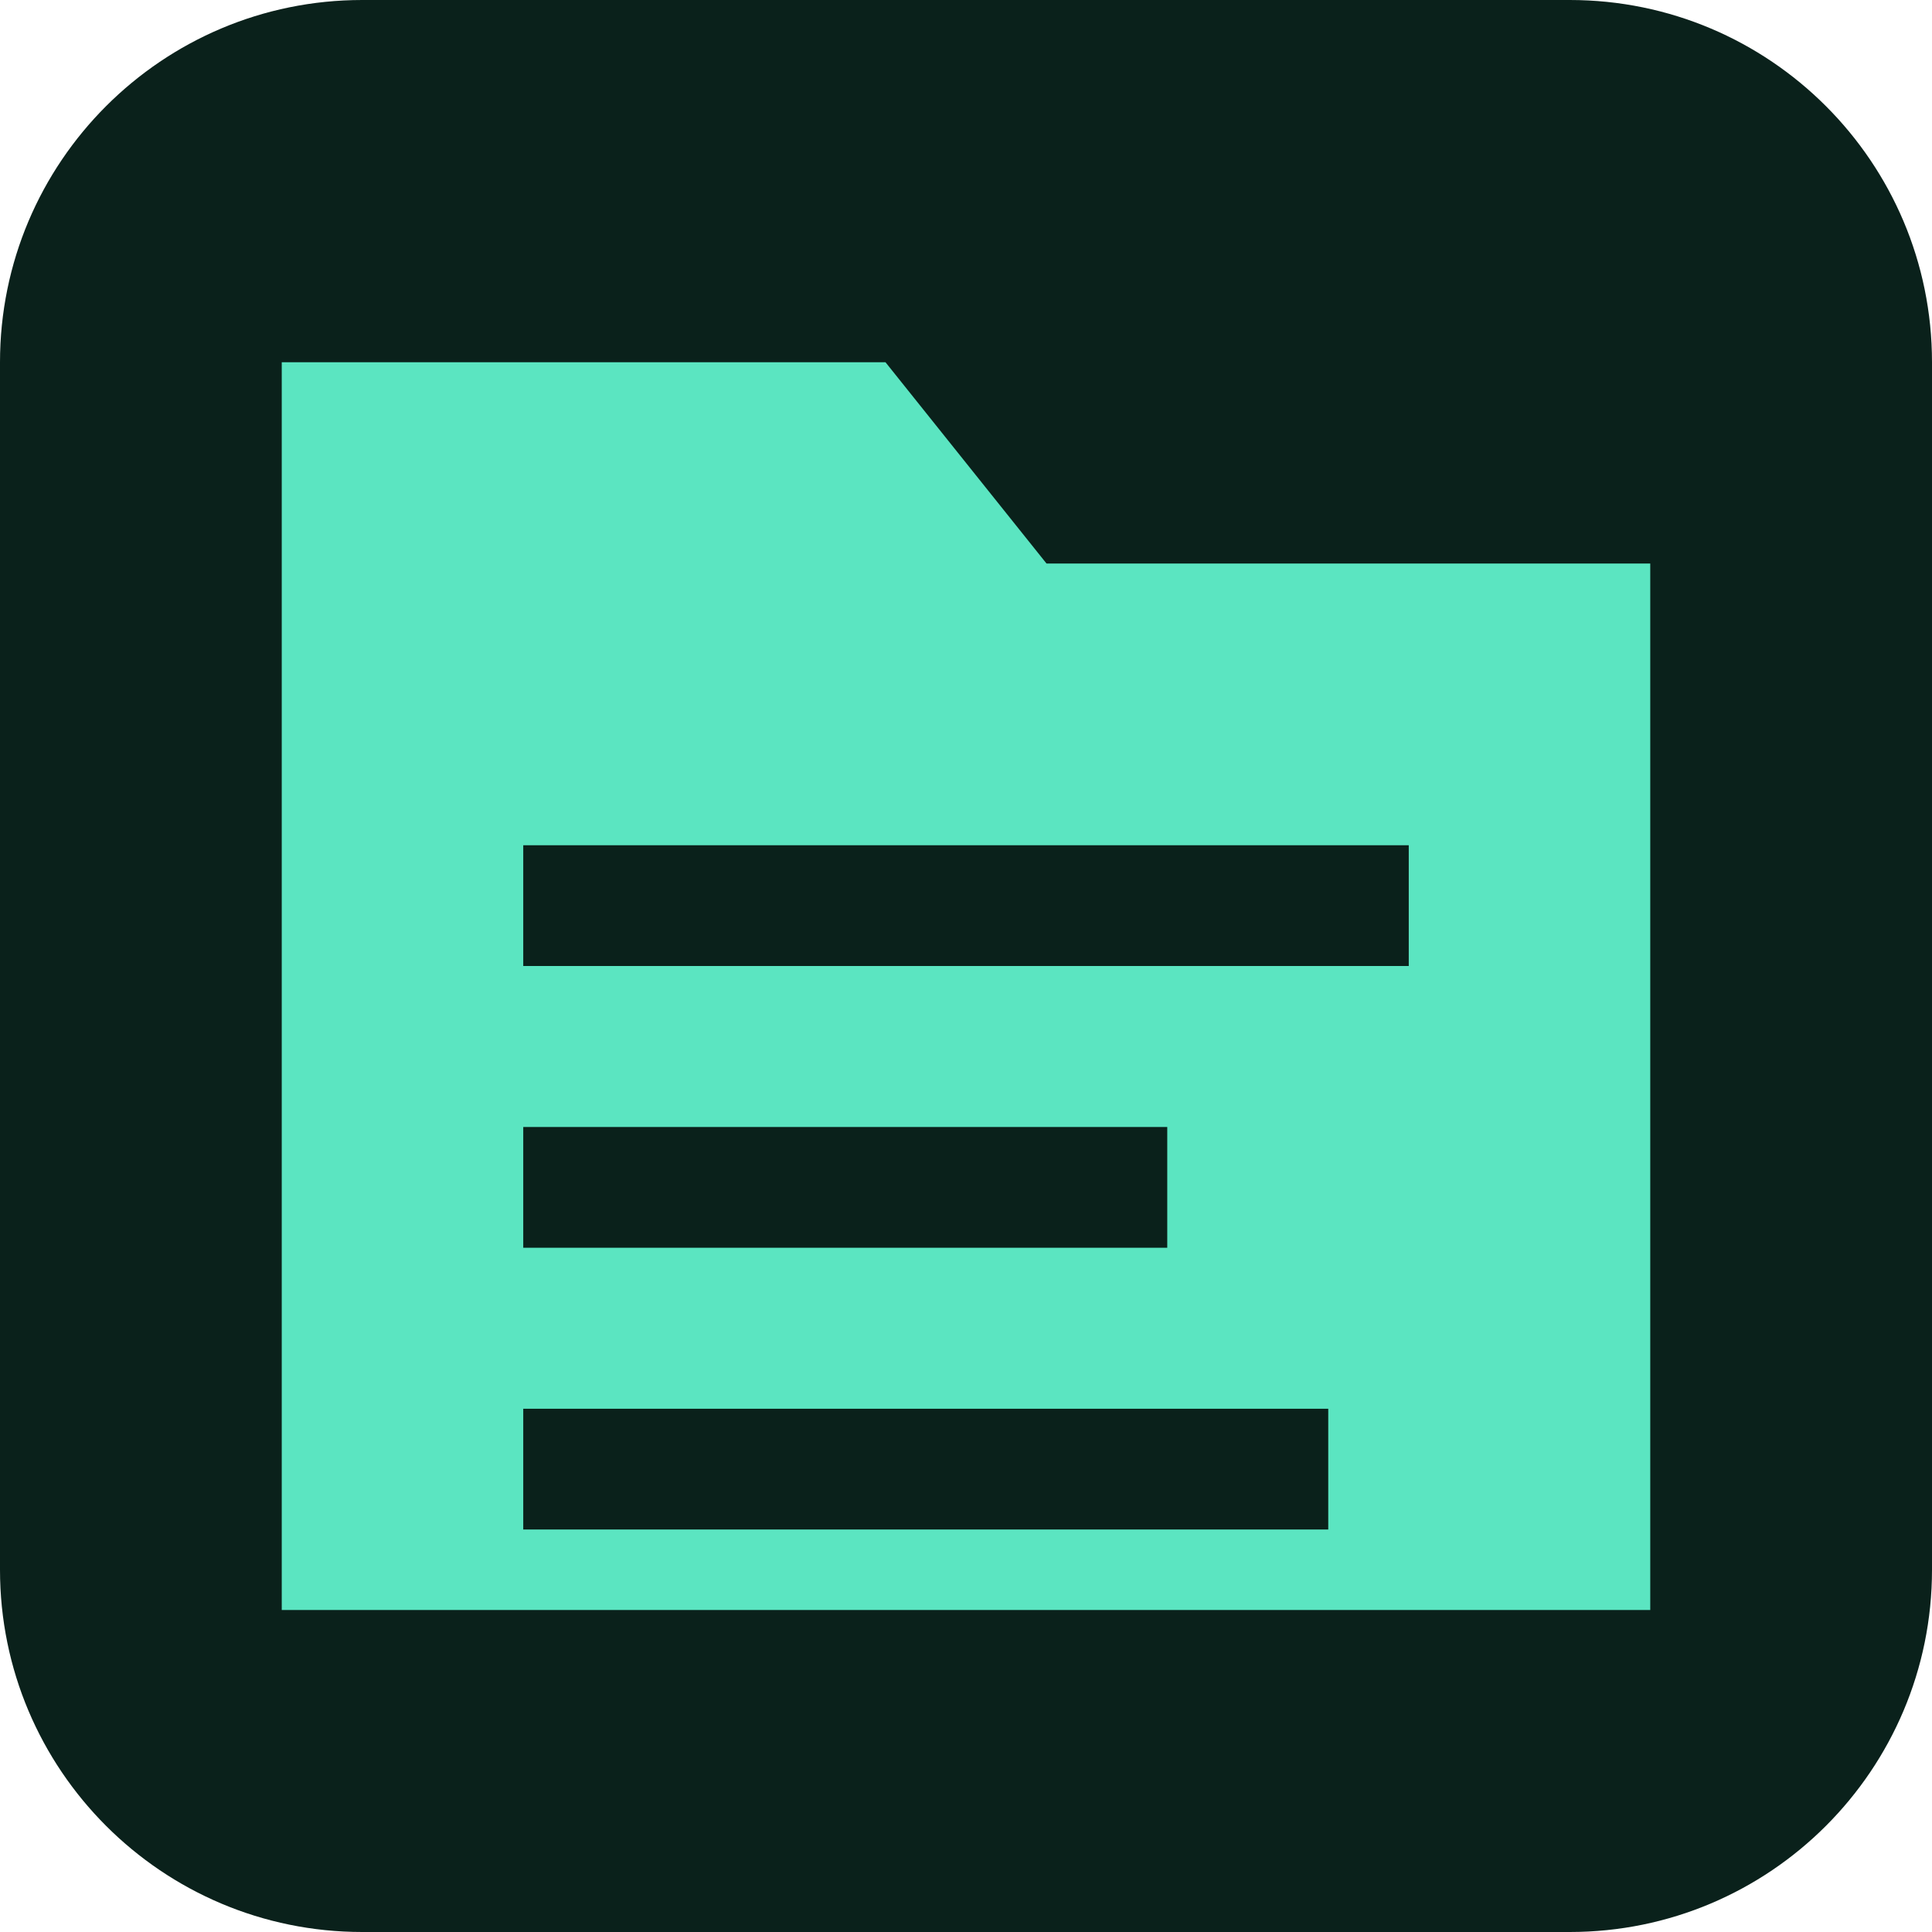
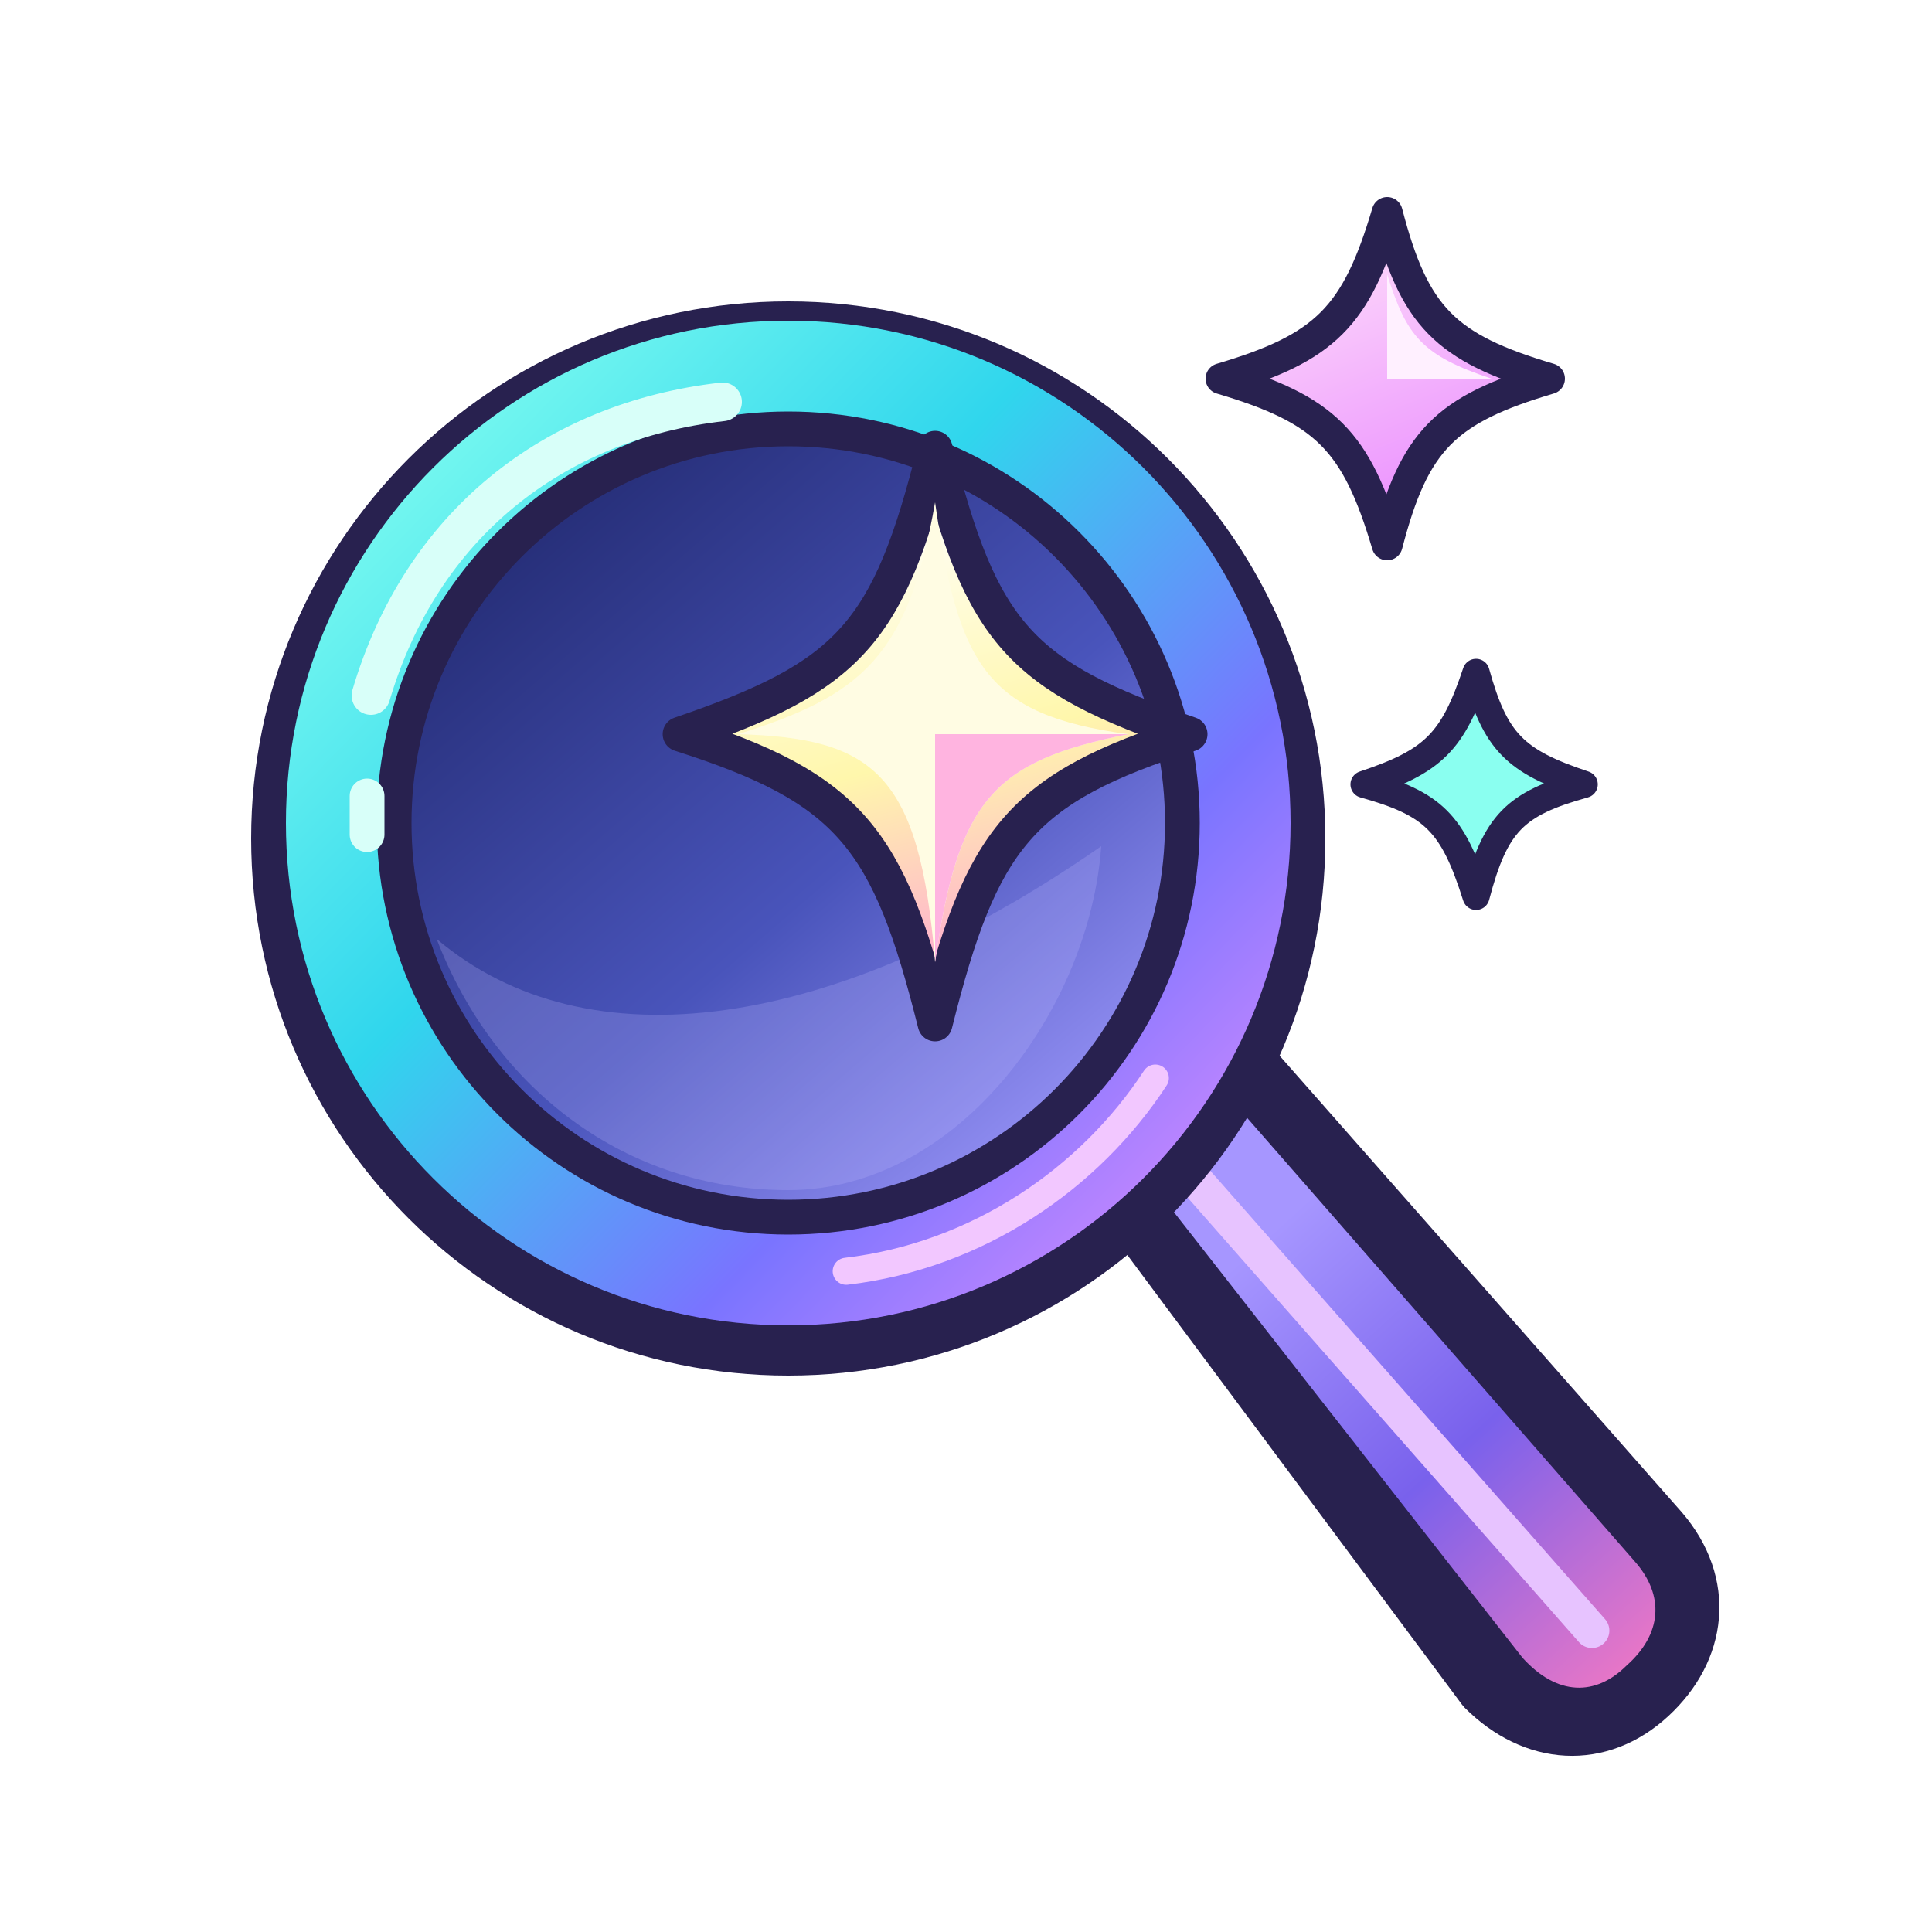
- <svg xmlns="http://www.w3.org/2000/svg" viewBox="0 0 48 48">
-   <rect width="48" height="48" rx="9" fill="#0a211b" />
-   <path fill="#5be5c1" d="M7 9h15l4 5h15v26H7z" />
-   <path fill="#0a211b" d="M13 21h22v3H13zm0 7h16v3H13zm0 7h20v3H13z" />
+ <svg xmlns="http://www.w3.org/2000/svg" width="500" height="500" viewBox="0 0 500 500" fill="none" role="img" aria-labelledby="title description" version="1.1" id="svg30">
+   <defs id="defs15">
+     <linearGradient id="rim" x1="93" y1="110" x2="321" y2="331" gradientUnits="userSpaceOnUse" gradientTransform="translate(-6,-2)">
+       <stop stop-color="#84FFF0" id="stop1" />
+       <stop offset=".38" stop-color="#30D6ED" id="stop2" />
+       <stop offset=".72" stop-color="#7974FF" id="stop3" />
+       <stop offset="1" stop-color="#D88CFF" id="stop4" />
+     </linearGradient>
+     <linearGradient id="glass" x1="134" y1="131" x2="289" y2="311" gradientUnits="userSpaceOnUse" gradientTransform="translate(-6,-2)">
+       <stop stop-color="#232B72" id="stop5" />
+       <stop offset=".55" stop-color="#4954BB" id="stop6" />
+       <stop offset="1" stop-color="#A29BFF" id="stop7" />
+     </linearGradient>
+     <linearGradient id="grip" x1="326" y1="329" x2="426" y2="439" gradientUnits="userSpaceOnUse" gradientTransform="translate(-6,-2)">
+       <stop stop-color="#A696FF" id="stop8" />
+       <stop offset=".5" stop-color="#7961EC" id="stop9" />
+       <stop offset="1" stop-color="#EC77C5" id="stop10" />
+     </linearGradient>
+     <linearGradient id="star" x1="234" y1="129" x2="270" y2="263" gradientUnits="userSpaceOnUse" gradientTransform="translate(-6,-2)">
+       <stop stop-color="#FFFFFF" id="stop11" />
+       <stop offset=".5" stop-color="#FFF7AC" id="stop12" />
+       <stop offset="1" stop-color="#FF99D9" id="stop13" />
+     </linearGradient>
+     <linearGradient id="satellite" x1="351" y1="58" x2="383" y2="137" gradientUnits="userSpaceOnUse" gradientTransform="translate(-6,-2)">
+       <stop stop-color="#FFE0FA" id="stop14" />
+       <stop offset="1" stop-color="#E98AFF" id="stop15" />
+     </linearGradient>
+   </defs>
+   <path d="m 285,304 34,-34 111,126 c 12,14 10,31 -3,43 -13,12 -30,11 -43,-2 z" fill="#28214f" stroke="#28214f" stroke-width="14" stroke-linejoin="round" id="path15" />
+   <path d="m 297,305 22,-20 104,119 c 8,9 7,19 -2,27 -8,8 -18,8 -27,-2 z" fill="url(#grip)" id="path16" style="fill:url(#grip)" />
+   <path d="M 309,305 412,422" stroke="#e7c3ff" stroke-width="9" stroke-linecap="round" id="path17" />
+   <circle cx="204" cy="217" r="139" fill="#28214f" id="circle19" />
+   <circle cx="204" cy="213" r="130" fill="url(#rim)" id="circle20" style="fill:url(#rim)" />
+   <path d="M 83,253 A 130,130 0 0 0 331,240 130,130 0 0 1 83,253 Z" fill="#6557ca" id="path20" />
+   <circle cx="204" cy="213" r="102" fill="url(#glass)" stroke="#28214f" stroke-width="9" id="circle21" style="fill:url(#glass)" />
+   <path d="m 113,243 c 39,33 103,24 172,-24 -3,42 -37,89 -81,89 -42,0 -76,-26 -91,-65 z" fill="#bcb6ff" opacity="0.24" id="path21" />
+   <path d="m 96,180 c 13,-44 47,-71 91,-76" stroke="#d8fff9" stroke-width="10" stroke-linecap="round" id="path22" />
+   <path d="m 95,206 v 10" stroke="#d8fff9" stroke-width="9" stroke-linecap="round" id="path23" />
+   <path d="m 219,329 c 34,-4 63,-24 80,-50" stroke="#f2c7ff" stroke-width="7" stroke-linecap="round" id="path24" />
+   <path d="m 242,116 c 12,48 22,59 66,74 -44,14 -54,27 -66,75 -12,-48 -22,-61 -66,-75 44,-15 54,-26 66,-74 z" fill="url(#star)" stroke="#28214f" stroke-width="9" stroke-linejoin="round" id="path25" style="fill:url(#star)" />
+   <path d="m 242,130 c -7,40 -19,50 -51,60 35,1 47,10 51,59 6,-42 15,-52 50,-59 -37,-5 -44,-18 -50,-60 z" fill="#fffce3" id="path26" />
+   <path d="m 242,190 v 59 c 6,-42 15,-52 50,-59 z" fill="#ffb4e0" id="path27" />
+   <path d="m 359,55 c 7,27 15,35 42,43 -27,8 -35,16 -42,43 -8,-27 -16,-35 -43,-43 27,-8 35,-16 43,-43 z" fill="url(#satellite)" stroke="#28214f" stroke-width="8" stroke-linejoin="round" id="path28" style="fill:url(#satellite)" />
+   <path d="m 359,71 v 27 h 27 C 368,92 364,87 359,71 Z" fill="#fff0ff" id="path29" />
+   <path d="m 382,174 c 5,18 10,23 28,29 -18,5 -23,10 -28,29 -6,-19 -11,-24 -29,-29 18,-6 23,-11 29,-29 z" fill="#8afff0" stroke="#28214f" stroke-width="7" stroke-linejoin="round" id="path30" />
</svg>
